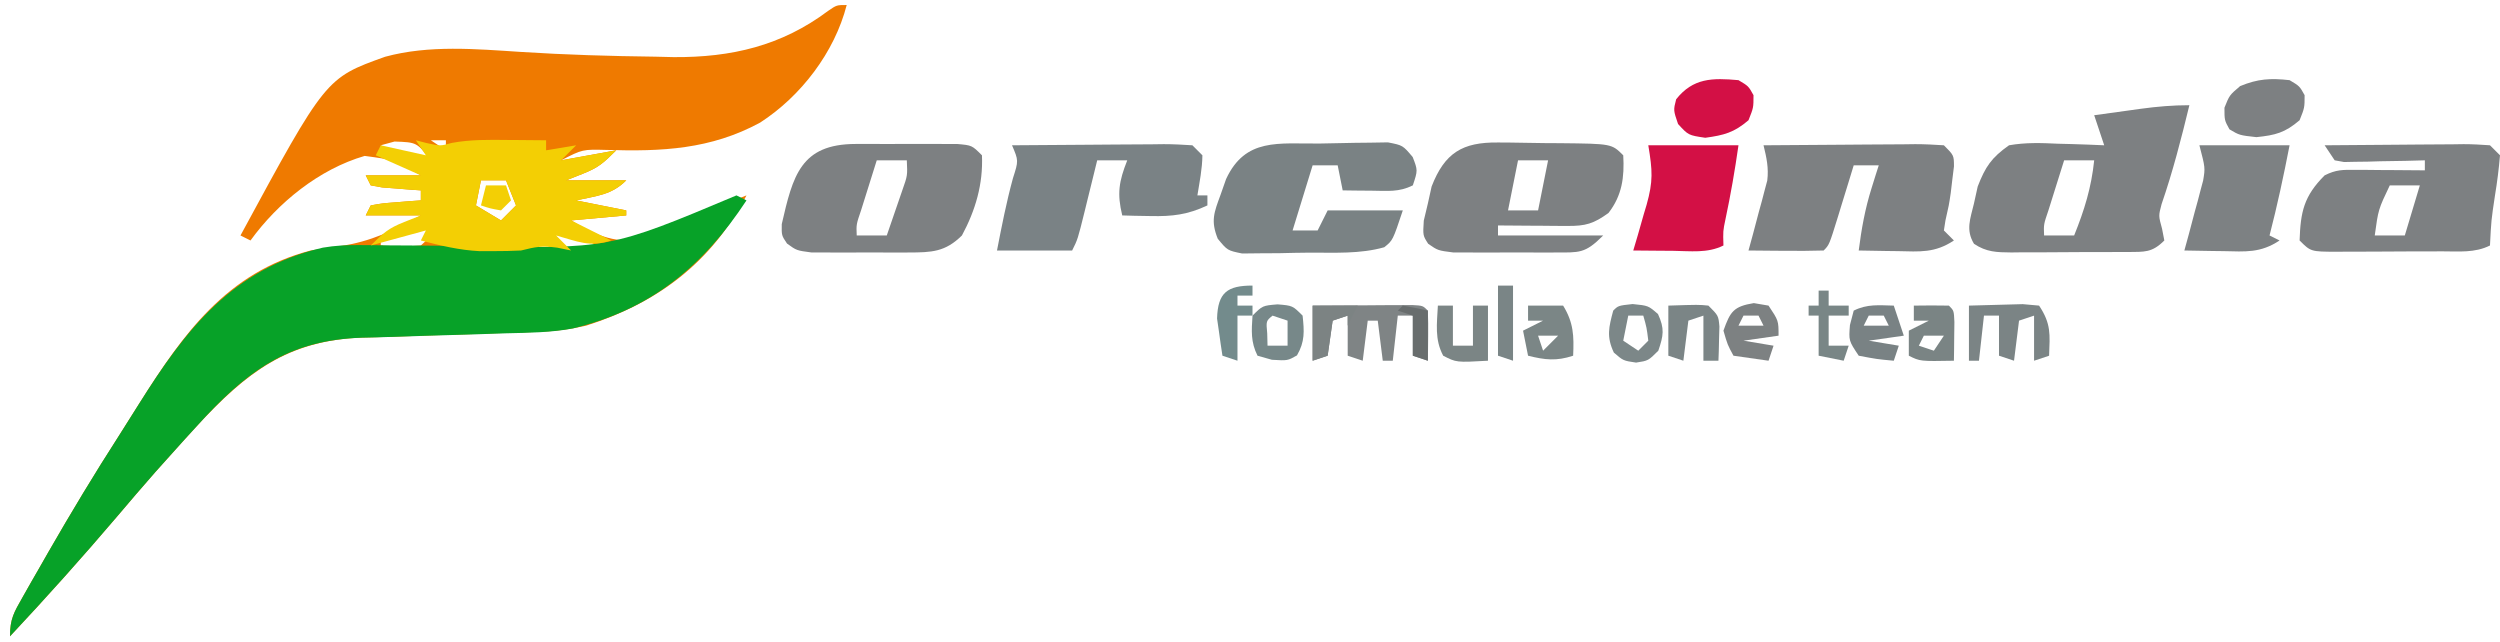
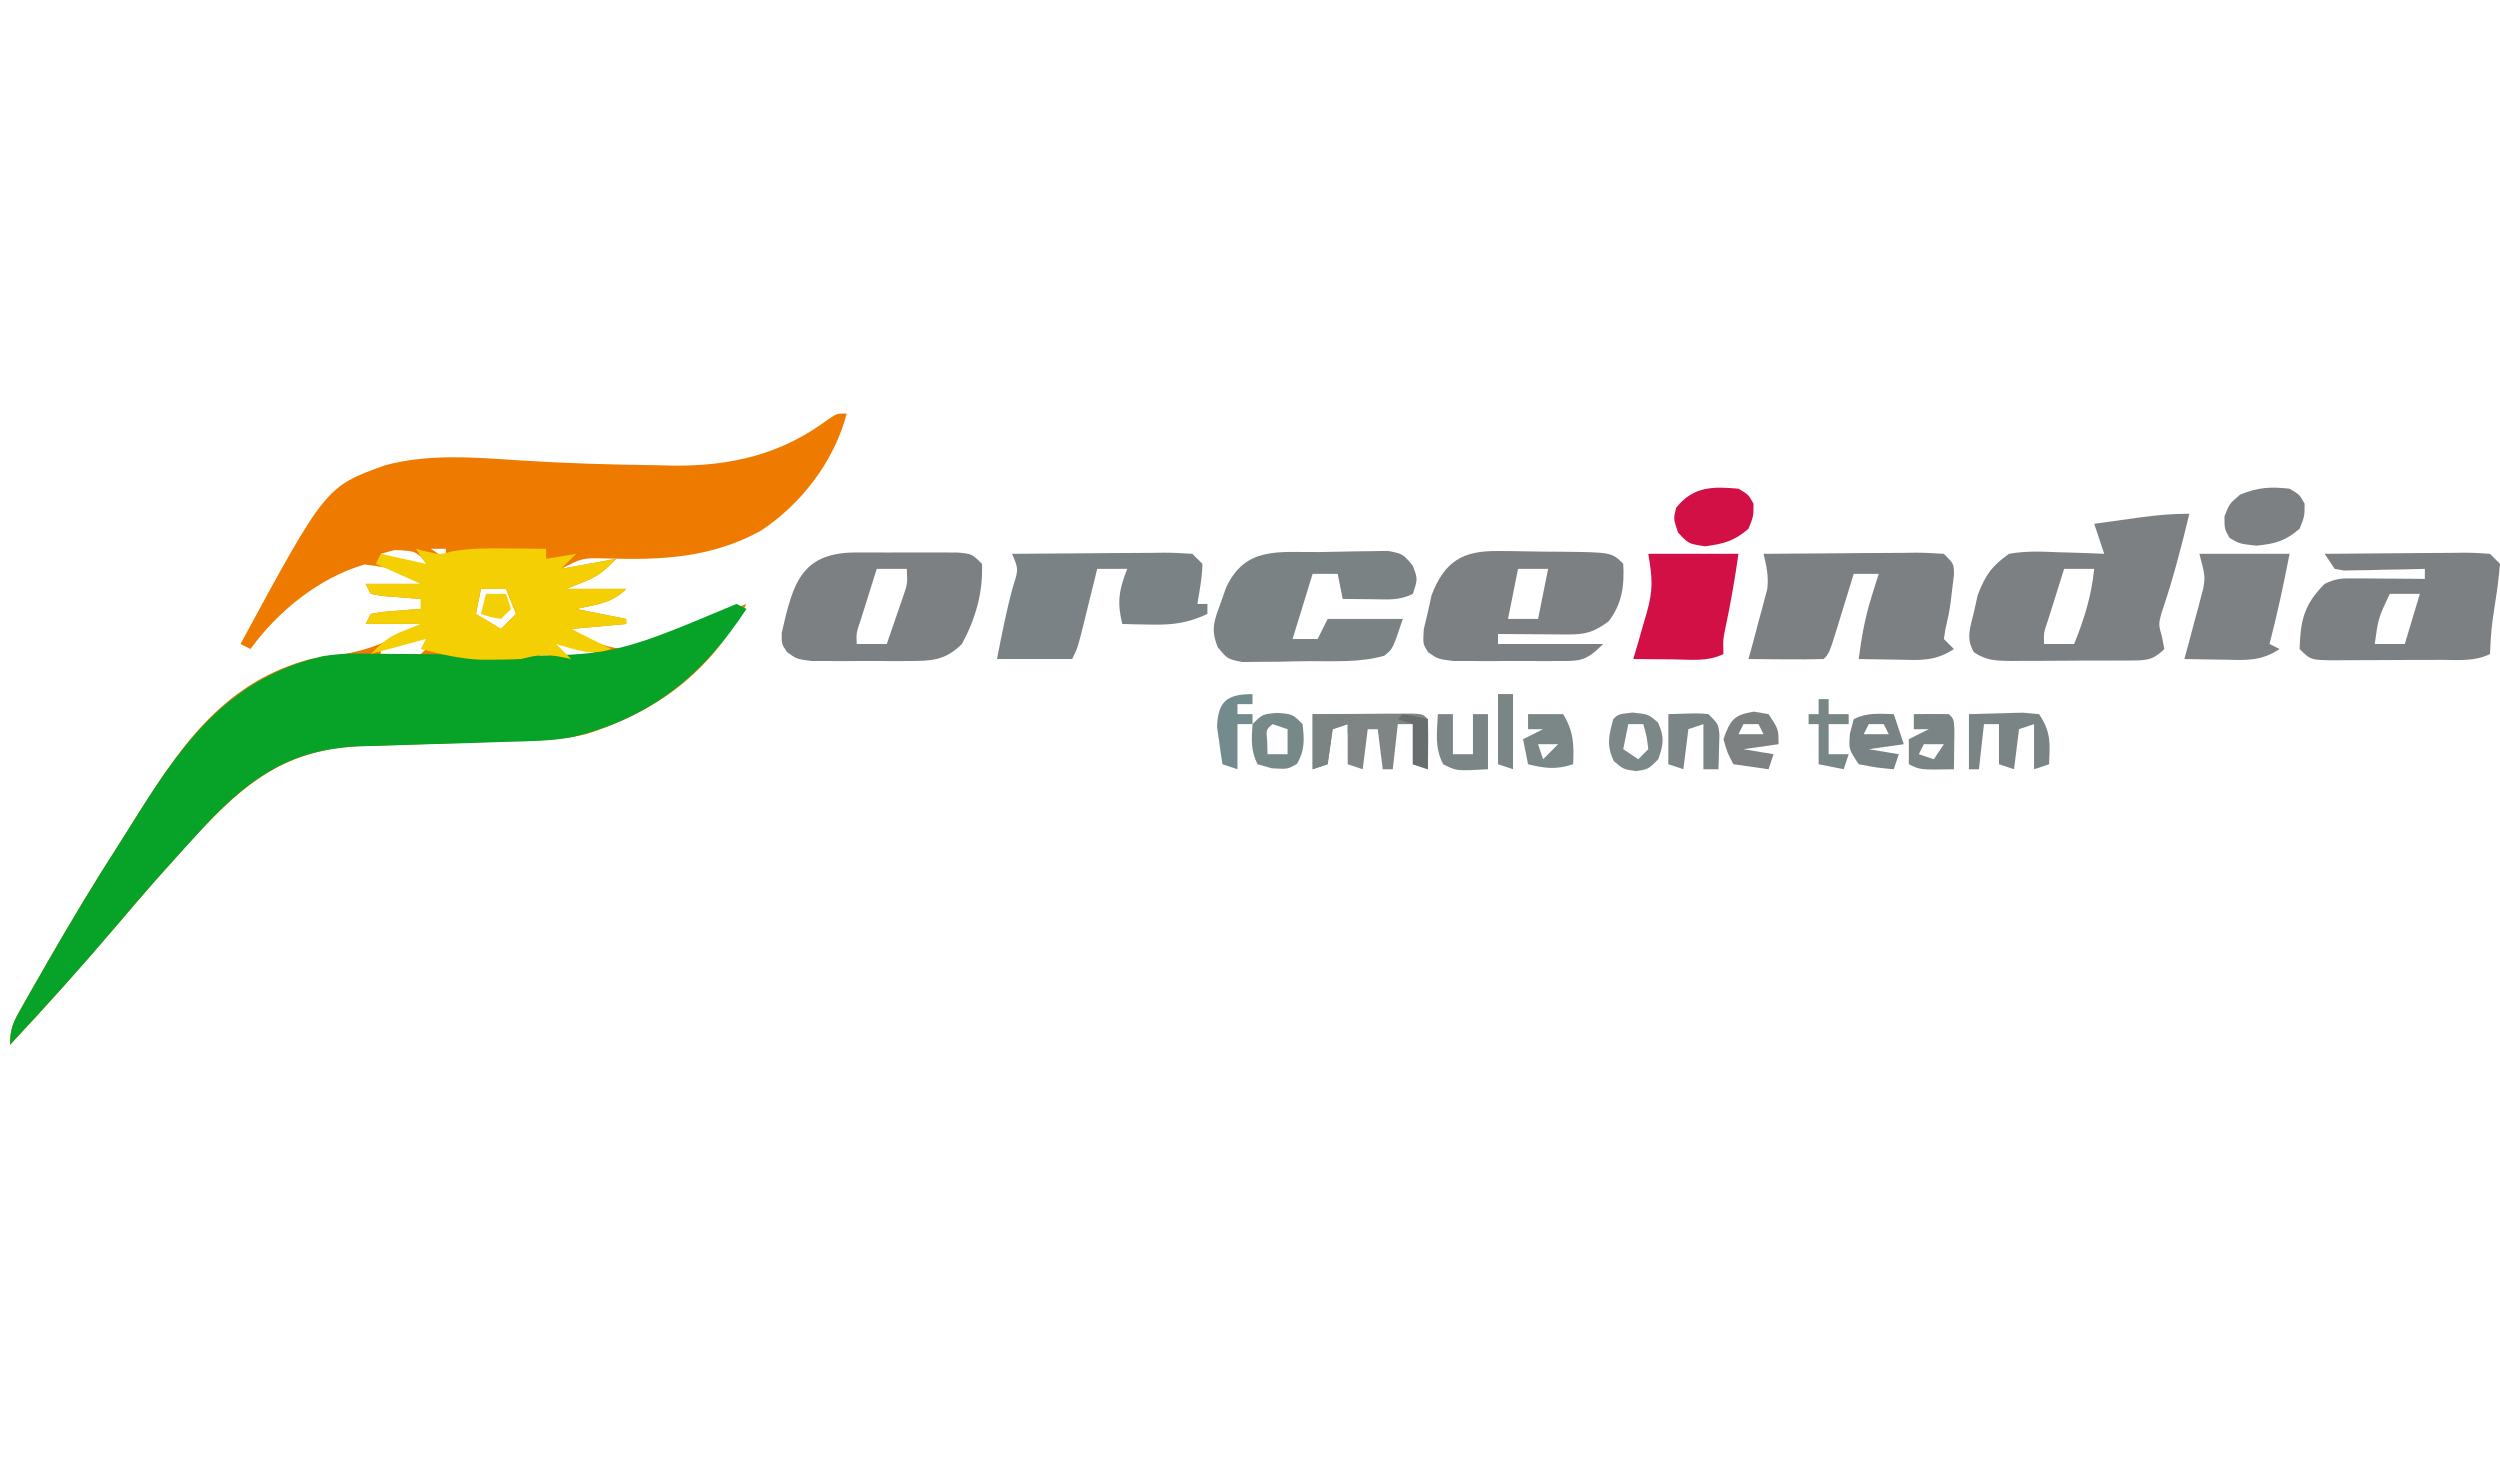
- <svg xmlns="http://www.w3.org/2000/svg" version="1.1" width="499" height="128">
+ <svg xmlns="http://www.w3.org/2000/svg" width="1200" height="700" viewBox="0 0 499 128" version="1.1">
  <path d="M0 0 C-2.418 9.432 -9.126 18.208 -17.281 23.473 C-27.148 28.828 -36.908 29.262 -47.895 28.927 C-52.735 28.8 -52.735 28.8 -57 31 C-51.555 30.01 -51.555 30.01 -46 29 C-48.562 31.562 -49.553 32.446 -52.688 33.688 C-53.781 34.121 -54.874 34.554 -56 35 C-52.04 35 -48.08 35 -44 35 C-46.952 37.952 -49.955 38.087 -54 39 C-50.7 39.66 -47.4 40.32 -44 41 C-44 41.33 -44 41.66 -44 42 C-47.63 42.33 -51.26 42.66 -55 43 C-49.649 46.27 -45.982 47.673 -39.723 46.754 C-35.437 45.567 -31.657 43.589 -27.762 41.473 C-25.219 40.117 -22.694 39.016 -20 38 C-26.938 51.321 -37.684 59.456 -52 64 C-55.31 64.749 -58.441 65.149 -61.831 65.25 C-63.228 65.295 -63.228 65.295 -64.654 65.341 C-65.65 65.37 -66.646 65.4 -67.672 65.43 C-69.802 65.503 -71.932 65.578 -74.062 65.652 C-77.404 65.766 -80.746 65.875 -84.088 65.974 C-87.325 66.072 -90.561 66.187 -93.797 66.305 C-94.785 66.33 -95.772 66.355 -96.79 66.381 C-111.609 66.955 -119.829 73.381 -129.625 83.938 C-131.765 86.278 -133.887 88.634 -136 91 C-136.648 91.723 -137.297 92.446 -137.965 93.191 C-140.57 96.14 -143.117 99.138 -145.664 102.137 C-152.588 110.275 -159.695 118.202 -167 126 C-167 122.52 -166.211 121.235 -164.508 118.238 C-163.705 116.819 -163.705 116.819 -162.886 115.372 C-162.305 114.362 -161.724 113.353 -161.125 112.312 C-160.532 111.275 -159.939 110.237 -159.329 109.167 C-154.818 101.316 -150.157 93.58 -145.258 85.965 C-143.897 83.839 -142.557 81.699 -141.219 79.559 C-132.497 65.7 -123.721 53.359 -107 49 C-105.044 48.69 -103.086 48.4 -101.125 48.125 C-94.963 47.216 -90.419 45.028 -85 42 C-88.63 42 -92.26 42 -96 42 C-95.505 41.01 -95.505 41.01 -95 40 C-92.715 39.586 -92.715 39.586 -89.938 39.375 C-89.018 39.3 -88.099 39.225 -87.152 39.148 C-86.442 39.099 -85.732 39.05 -85 39 C-85 38.34 -85 37.68 -85 37 C-85.71 36.951 -86.421 36.902 -87.152 36.852 C-88.071 36.777 -88.991 36.702 -89.938 36.625 C-90.854 36.555 -91.771 36.486 -92.715 36.414 C-93.469 36.277 -94.223 36.141 -95 36 C-95.33 35.34 -95.66 34.68 -96 34 C-92.37 34 -88.74 34 -85 34 C-90.299 30.91 -90.299 30.91 -96.215 30.121 C-105.284 32.761 -113.518 39.438 -119 47 C-119.99 46.505 -119.99 46.505 -121 46 C-103.967 14.572 -103.967 14.572 -92.125 10.328 C-83.357 7.943 -74.032 8.782 -65.069 9.363 C-56.113 9.938 -47.161 10.203 -38.188 10.312 C-36.984 10.342 -35.781 10.372 -34.541 10.402 C-23.014 10.478 -13.021 8.153 -3.707 1.172 C-2 0 -2 0 0 0 Z M-83 27 C-81.515 27.99 -81.515 27.99 -80 29 C-80 28.34 -80 27.68 -80 27 C-80.99 27 -81.98 27 -83 27 Z M-90.25 27.25 C-91.611 27.621 -91.611 27.621 -93 28 C-89.735 29.884 -86.719 30.493 -83 31 C-85.809 27.408 -85.809 27.408 -90.25 27.25 Z M-73 35 C-73.33 36.65 -73.66 38.3 -74 40 C-71.525 41.485 -71.525 41.485 -69 43 C-68.01 42.01 -67.02 41.02 -66 40 C-66.66 38.35 -67.32 36.7 -68 35 C-69.65 35 -71.3 35 -73 35 Z M-88.625 45.5 C-89.851 45.918 -89.851 45.918 -91.102 46.344 C-91.728 46.56 -92.355 46.777 -93 47 C-93 47.33 -93 47.66 -93 48 C-88.979 48.276 -88.979 48.276 -85 48 C-82.947 46.158 -82.947 46.158 -82 44 C-84.466 44 -86.293 44.701 -88.625 45.5 Z M-59 45 C-57.335 47.166 -57.335 47.166 -55 49 C-52.293 48.86 -52.293 48.86 -50 48 C-53.188 45.875 -55.265 45.498 -59 45 Z M-62 47 C-61.67 47.66 -61.34 48.32 -61 49 C-60.34 48.67 -59.68 48.34 -59 48 C-59.99 47.67 -60.98 47.34 -62 47 Z " fill="#EF7A00" transform="translate(169,1)" />
  <path d="M0 0 C0.99 0.495 0.99 0.495 2 1 C-6.721 14.253 -17.051 22.736 -32.641 26.557 C-37.05 27.385 -41.49 27.418 -45.965 27.527 C-48.085 27.598 -50.206 27.669 -52.326 27.74 C-55.635 27.841 -58.944 27.938 -62.253 28.029 C-65.47 28.121 -68.686 28.23 -71.902 28.34 C-73.37 28.373 -73.37 28.373 -74.867 28.406 C-88.611 28.897 -96.658 34.286 -105.907 44.087 C-108.638 47.029 -111.327 50.006 -114 53 C-114.648 53.723 -115.297 54.446 -115.965 55.191 C-118.57 58.14 -121.117 61.138 -123.664 64.137 C-130.588 72.275 -137.695 80.202 -145 88 C-145 84.52 -144.211 83.235 -142.508 80.238 C-141.705 78.819 -141.705 78.819 -140.886 77.372 C-140.305 76.362 -139.724 75.353 -139.125 74.312 C-138.532 73.275 -137.939 72.237 -137.329 71.167 C-132.818 63.316 -128.157 55.58 -123.258 47.965 C-121.897 45.839 -120.557 43.699 -119.219 41.559 C-109.832 26.642 -100.612 14.647 -82.564 10.431 C-80.076 10.013 -77.815 9.892 -75.296 9.918 C-74.39 9.925 -73.484 9.931 -72.551 9.938 C-71.095 9.955 -71.095 9.955 -69.609 9.973 C-67.516 9.985 -65.422 9.998 -63.328 10.01 C-60.057 10.034 -56.786 10.062 -53.516 10.096 C-25.405 10.689 -25.405 10.689 0 0 Z " fill="#07A228" transform="translate(147,39)" />
  <path d="M0 0 C-1.617 6.674 -3.305 13.251 -5.547 19.746 C-6.166 22.068 -6.166 22.068 -5.453 24.66 C-5.304 25.432 -5.154 26.204 -5 27 C-7.48 29.48 -8.947 29.255 -12.333 29.304 C-13.057 29.303 -13.781 29.302 -14.527 29.301 C-15.644 29.307 -15.644 29.307 -16.784 29.314 C-18.36 29.32 -19.936 29.32 -21.512 29.316 C-23.925 29.313 -26.336 29.336 -28.748 29.361 C-30.279 29.364 -31.809 29.364 -33.34 29.363 C-34.062 29.372 -34.784 29.382 -35.528 29.391 C-38.466 29.364 -40.512 29.328 -42.99 27.662 C-44.676 24.887 -43.728 22.685 -43 19.625 C-42.752 18.504 -42.505 17.382 -42.25 16.227 C-40.712 12.258 -39.496 10.463 -36 8 C-32.701 7.416 -29.524 7.526 -26.188 7.688 C-25.304 7.71 -24.42 7.733 -23.51 7.756 C-21.339 7.815 -19.169 7.904 -17 8 C-17.66 6.02 -18.32 4.04 -19 2 C-16.584 1.663 -14.167 1.331 -11.75 1 C-10.727 0.857 -10.727 0.857 -9.684 0.711 C-6.406 0.265 -3.316 0 0 0 Z M-25 11 C-25.67 13.124 -26.336 15.249 -27 17.375 C-27.371 18.558 -27.742 19.742 -28.125 20.961 C-29.092 23.793 -29.092 23.793 -29 26 C-27.02 26 -25.04 26 -23 26 C-20.946 20.911 -19.568 16.455 -19 11 C-20.98 11 -22.96 11 -25 11 Z " fill="#7D8082" transform="translate(437,21)" />
  <path d="M0 0 C0.722 0.186 1.444 0.371 2.188 0.562 C4.9 1.157 4.9 1.157 7.156 0.531 C10.881 -0.165 14.54 -0.106 18.312 -0.062 C19.053 -0.058 19.794 -0.053 20.557 -0.049 C22.371 -0.037 24.186 -0.019 26 0 C26 0.66 26 1.32 26 2 C27.98 1.67 29.96 1.34 32 1 C31.01 1.99 30.02 2.98 29 4 C34.445 3.01 34.445 3.01 40 2 C37.438 4.562 36.447 5.446 33.312 6.688 C32.219 7.121 31.126 7.554 30 8 C33.96 8 37.92 8 42 8 C39.048 10.952 36.045 11.087 32 12 C36.95 12.99 36.95 12.99 42 14 C42 14.33 42 14.66 42 15 C38.37 15.33 34.74 15.66 31 16 C33.64 17.32 36.28 18.64 39 20 C34.749 21.417 32.281 20.193 28 19 C28.99 19.99 29.98 20.98 31 22 C30.093 21.814 29.185 21.629 28.25 21.438 C25.113 21.015 23.938 21.264 21 22 C19.189 22.092 17.375 22.13 15.562 22.125 C14.172 22.129 14.172 22.129 12.754 22.133 C8.706 21.938 4.91 21.014 1 20 C1.33 19.34 1.66 18.68 2 18 C-3.445 19.485 -3.445 19.485 -9 21 C-6.438 18.438 -5.447 17.554 -2.312 16.312 C-1.219 15.879 -0.126 15.446 1 15 C-2.63 15 -6.26 15 -10 15 C-9.67 14.34 -9.34 13.68 -9 13 C-6.715 12.586 -6.715 12.586 -3.938 12.375 C-2.559 12.263 -2.559 12.263 -1.152 12.148 C-0.087 12.075 -0.087 12.075 1 12 C1 11.34 1 10.68 1 10 C0.29 9.951 -0.421 9.902 -1.152 9.852 C-2.071 9.777 -2.991 9.702 -3.938 9.625 C-4.854 9.555 -5.771 9.486 -6.715 9.414 C-7.846 9.209 -7.846 9.209 -9 9 C-9.33 8.34 -9.66 7.68 -10 7 C-6.37 7 -2.74 7 1 7 C-3.455 5.02 -3.455 5.02 -8 3 C-7.67 2.34 -7.34 1.68 -7 1 C-2.545 1.99 -2.545 1.99 2 3 C1.34 2.01 0.68 1.02 0 0 Z M13 8 C12.67 9.65 12.34 11.3 12 13 C14.475 14.485 14.475 14.485 17 16 C17.99 15.01 18.98 14.02 20 13 C19.34 11.35 18.68 9.7 18 8 C16.35 8 14.7 8 13 8 Z " fill="#F3CF04" transform="translate(83,28)" />
  <path d="M0 0 C5.09 -0.049 10.18 -0.086 15.271 -0.11 C17.003 -0.12 18.736 -0.134 20.468 -0.151 C22.955 -0.175 25.442 -0.186 27.93 -0.195 C28.707 -0.206 29.484 -0.216 30.285 -0.227 C32.191 -0.227 34.097 -0.122 36 0 C38 2 38 2 38.012 4.207 C37.905 5.067 37.798 5.927 37.688 6.812 C37.582 7.706 37.476 8.599 37.367 9.52 C37 12 37 12 36.312 15 C36.209 15.66 36.106 16.32 36 17 C36.66 17.66 37.32 18.32 38 19 C34.208 21.528 31.191 21.224 26.812 21.125 C26.063 21.116 25.313 21.107 24.541 21.098 C22.694 21.074 20.847 21.038 19 21 C19.546 16.712 20.263 12.686 21.562 8.562 C21.832 7.698 22.101 6.833 22.379 5.941 C22.584 5.301 22.789 4.66 23 4 C21.35 4 19.7 4 18 4 C17.651 5.143 17.301 6.287 16.941 7.465 C16.482 8.956 16.022 10.447 15.562 11.938 C15.332 12.692 15.102 13.447 14.865 14.225 C13.113 19.887 13.113 19.887 12 21 C9.47 21.073 6.967 21.092 4.438 21.062 C3.727 21.058 3.016 21.053 2.283 21.049 C0.522 21.037 -1.239 21.019 -3 21 C-2.7 19.903 -2.399 18.806 -2.09 17.676 C-1.705 16.222 -1.321 14.767 -0.938 13.312 C-0.738 12.591 -0.539 11.87 -0.334 11.127 C-0.15 10.421 0.033 9.715 0.223 8.988 C0.482 8.022 0.482 8.022 0.746 7.036 C1.061 4.511 0.599 2.458 0 0 Z " fill="#7D8082" transform="translate(352,29)" />
  <path d="M0 0 C0.657 -0.002 1.314 -0.004 1.991 -0.006 C3.377 -0.007 4.763 -0.003 6.149 0.005 C8.273 0.016 10.397 0.005 12.521 -0.008 C13.868 -0.006 15.215 -0.004 16.562 0 C17.79 0.002 19.017 0.005 20.281 0.007 C23.215 0.266 23.215 0.266 25.215 2.266 C25.461 8.01 23.916 13.264 21.215 18.266 C17.872 21.568 15.184 21.651 10.586 21.664 C8.663 21.67 8.663 21.67 6.701 21.676 C5.705 21.666 5.705 21.666 4.688 21.657 C2.655 21.641 0.624 21.657 -1.408 21.676 C-2.689 21.672 -3.97 21.668 -5.289 21.664 C-6.463 21.661 -7.637 21.657 -8.846 21.654 C-11.785 21.266 -11.785 21.266 -13.694 19.883 C-14.785 18.266 -14.785 18.266 -14.746 15.996 C-12.529 6.376 -10.999 0.02 0 0 Z M4.215 3.266 C3.545 5.39 2.879 7.515 2.215 9.641 C1.844 10.824 1.472 12.007 1.09 13.227 C0.123 16.059 0.123 16.059 0.215 18.266 C2.195 18.266 4.175 18.266 6.215 18.266 C6.887 16.33 7.552 14.392 8.215 12.453 C8.586 11.374 8.957 10.295 9.34 9.184 C10.358 6.294 10.358 6.294 10.215 3.266 C8.235 3.266 6.255 3.266 4.215 3.266 Z " fill="#7D8082" transform="translate(170.7852,28.73438)" />
  <path d="M0 0 C4.663 -0.049 9.326 -0.086 13.989 -0.11 C15.576 -0.12 17.163 -0.134 18.75 -0.151 C21.029 -0.175 23.307 -0.186 25.586 -0.195 C26.297 -0.206 27.009 -0.216 27.742 -0.227 C29.496 -0.227 31.25 -0.122 33 0 C33.66 0.66 34.32 1.32 35 2 C34.769 4.723 34.446 7.314 34 10 C33.25 14.982 33.25 14.982 33 20 C29.955 21.523 26.779 21.163 23.438 21.168 C22.69 21.171 21.943 21.175 21.174 21.178 C19.593 21.183 18.013 21.185 16.433 21.185 C14.01 21.187 11.587 21.206 9.164 21.225 C7.63 21.228 6.096 21.23 4.562 21.23 C3.835 21.238 3.108 21.245 2.359 21.252 C-2.771 21.229 -2.771 21.229 -5 19 C-4.813 13.299 -4.162 10.162 0 6 C2.297 4.852 3.583 4.884 6.133 4.902 C6.938 4.906 7.744 4.909 8.574 4.912 C9.416 4.92 10.258 4.929 11.125 4.938 C12.399 4.944 12.399 4.944 13.699 4.951 C15.8 4.963 17.9 4.981 20 5 C20 4.34 20 3.68 20 3 C18.086 3.052 18.086 3.052 16.133 3.105 C14.464 3.134 12.794 3.161 11.125 3.188 C10.283 3.213 9.441 3.238 8.574 3.264 C7.769 3.273 6.963 3.283 6.133 3.293 C5.017 3.317 5.017 3.317 3.879 3.341 C2.949 3.172 2.949 3.172 2 3 C1.34 2.01 0.68 1.02 0 0 Z M13 8 C10.71 12.812 10.71 12.812 10 18 C11.98 18 13.96 18 16 18 C16.99 14.7 17.98 11.4 19 8 C17.02 8 15.04 8 13 8 Z " fill="#7D8082" transform="translate(464,29)" />
  <path d="M0 0 C0.654 0.002 1.308 0.005 1.982 0.007 C3.356 0.017 4.73 0.038 6.104 0.072 C8.211 0.121 10.316 0.133 12.424 0.139 C22.708 0.247 22.708 0.247 25.02 2.559 C25.273 6.938 24.783 10.573 22.082 14.059 C19.114 16.217 17.501 16.682 13.887 16.656 C13.081 16.653 12.275 16.65 11.445 16.646 C10.604 16.638 9.762 16.63 8.895 16.621 C8.045 16.617 7.196 16.612 6.32 16.607 C4.22 16.596 2.12 16.578 0.02 16.559 C0.02 17.219 0.02 17.879 0.02 18.559 C6.95 18.559 13.88 18.559 21.02 18.559 C17.345 22.233 16.314 21.943 11.27 21.957 C10.615 21.96 9.96 21.963 9.286 21.966 C7.904 21.968 6.522 21.962 5.141 21.95 C3.027 21.934 0.915 21.95 -1.199 21.969 C-2.543 21.967 -3.887 21.963 -5.23 21.957 C-6.452 21.954 -7.675 21.95 -8.934 21.947 C-11.98 21.559 -11.98 21.559 -13.914 20.219 C-14.98 18.559 -14.98 18.559 -14.793 15.598 C-14.525 14.471 -14.257 13.344 -13.98 12.184 C-13.733 11.062 -13.485 9.941 -13.23 8.785 C-10.625 2.061 -7.068 -0.078 0 0 Z M4.02 3.559 C3.36 6.859 2.7 10.159 2.02 13.559 C4 13.559 5.98 13.559 8.02 13.559 C8.68 10.259 9.34 6.959 10.02 3.559 C8.04 3.559 6.06 3.559 4.02 3.559 Z " fill="#7D8082" transform="translate(298.9805,28.44141)" />
  <path d="M0 0 C1.373 -0.017 2.745 -0.044 4.117 -0.082 C6.097 -0.137 8.077 -0.156 10.057 -0.173 C11.244 -0.193 12.43 -0.213 13.653 -0.233 C16.624 0.35 16.624 0.35 18.597 2.695 C19.624 5.35 19.624 5.35 18.624 8.35 C15.859 9.732 13.578 9.445 10.499 9.413 C9.403 9.404 8.307 9.395 7.178 9.385 C5.914 9.368 5.914 9.368 4.624 9.35 C4.294 7.7 3.964 6.05 3.624 4.35 C1.974 4.35 0.324 4.35 -1.376 4.35 C-2.696 8.64 -4.016 12.93 -5.376 17.35 C-3.726 17.35 -2.076 17.35 -0.376 17.35 C0.284 16.03 0.944 14.71 1.624 13.35 C6.574 13.35 11.524 13.35 16.624 13.35 C14.624 19.35 14.624 19.35 12.913 20.702 C8.1 22.065 3.064 21.762 -1.903 21.776 C-3.937 21.788 -5.967 21.837 -7.999 21.887 C-9.28 21.894 -10.561 21.901 -11.88 21.909 C-13.641 21.929 -13.641 21.929 -15.437 21.949 C-18.376 21.35 -18.376 21.35 -20.312 19.003 C-21.743 15.437 -21.064 13.79 -19.751 10.225 C-19.388 9.191 -19.024 8.157 -18.65 7.092 C-14.799 -1.199 -8.176 0.072 0 0 Z " fill="#7A8284" transform="translate(263.3762,28.6499)" />
  <path d="M0 0 C5.09 -0.049 10.18 -0.086 15.271 -0.11 C17.003 -0.12 18.736 -0.134 20.468 -0.151 C22.955 -0.175 25.442 -0.186 27.93 -0.195 C28.707 -0.206 29.484 -0.216 30.285 -0.227 C32.191 -0.227 34.097 -0.122 36 0 C36.66 0.66 37.32 1.32 38 2 C37.967 4.729 37.436 7.297 37 10 C37.66 10 38.32 10 39 10 C39 10.66 39 11.32 39 12 C35.071 13.851 32.012 14.22 27.688 14.125 C26.619 14.107 25.55 14.089 24.449 14.07 C23.641 14.047 22.833 14.024 22 14 C20.935 9.628 21.336 7.21 23 3 C21.02 3 19.04 3 17 3 C16.723 4.132 16.446 5.264 16.16 6.43 C15.794 7.911 15.429 9.393 15.062 10.875 C14.88 11.621 14.698 12.368 14.51 13.137 C13.113 18.773 13.113 18.773 12 21 C7.05 21 2.1 21 -3 21 C-2.056 16.143 -1.119 11.335 0.188 6.562 C1.31 3.064 1.31 3.064 0 0 Z " fill="#7A8285" transform="translate(202,29)" />
  <path d="M0 0 C5.94 0 11.88 0 18 0 C16.823 6.053 15.547 12.032 14 18 C14.66 18.33 15.32 18.66 16 19 C12.208 21.528 9.191 21.224 4.812 21.125 C4.063 21.116 3.313 21.107 2.541 21.098 C0.694 21.074 -1.153 21.038 -3 21 C-2.7 19.903 -2.399 18.806 -2.09 17.676 C-1.705 16.222 -1.321 14.767 -0.938 13.312 C-0.738 12.591 -0.539 11.87 -0.334 11.127 C-0.15 10.421 0.033 9.715 0.223 8.988 C0.482 8.022 0.482 8.022 0.746 7.036 C1.172 4.492 1.172 4.492 0 0 Z " fill="#7D8183" transform="translate(439,29)" />
  <path d="M0 0 C5.94 0 11.88 0 18 0 C17.285 5.007 16.451 9.836 15.402 14.766 C14.911 17.114 14.911 17.114 15 20 C11.812 21.594 8.371 21.102 4.875 21.062 C4.121 21.058 3.367 21.053 2.59 21.049 C0.727 21.037 -1.137 21.019 -3 21 C-2.7 19.987 -2.399 18.974 -2.09 17.93 C-1.705 16.578 -1.321 15.227 -0.938 13.875 C-0.738 13.21 -0.539 12.545 -0.334 11.859 C0.98 7.158 0.847 5.081 0 0 Z " fill="#D31045" transform="translate(329,29)" />
  <path d="M0 0 C3.646 -0.027 7.292 -0.047 10.938 -0.062 C12.499 -0.075 12.499 -0.075 14.092 -0.088 C15.576 -0.093 15.576 -0.093 17.09 -0.098 C18.465 -0.106 18.465 -0.106 19.867 -0.114 C22 0 22 0 23 1 C23.072 2.686 23.084 4.375 23.062 6.062 C23.053 6.982 23.044 7.901 23.035 8.848 C23.024 9.558 23.012 10.268 23 11 C22.01 10.67 21.02 10.34 20 10 C20 7.36 20 4.72 20 2 C19.01 2 18.02 2 17 2 C16.67 4.97 16.34 7.94 16 11 C15.34 11 14.68 11 14 11 C13.67 8.36 13.34 5.72 13 3 C12.34 3 11.68 3 11 3 C10.67 5.64 10.34 8.28 10 11 C9.01 10.67 8.02 10.34 7 10 C7 7.36 7 4.72 7 2 C6.01 2.33 5.02 2.66 4 3 C3.67 5.31 3.34 7.62 3 10 C2.01 10.33 1.02 10.66 0 11 C0 7.37 0 3.74 0 0 Z " fill="#7F8485" transform="translate(262,61)" />
  <path d="M0 0 C2 1.188 2 1.188 3 3 C3 5.5 3 5.5 2 8 C-0.918 10.489 -2.794 10.979 -6.625 11.375 C-10 11 -10 11 -12 9.812 C-13 8 -13 8 -13 5.5 C-12 3 -12 3 -9.875 1.188 C-6.325 -0.279 -3.808 -0.423 0 0 Z " fill="#7D8082" transform="translate(457,16)" />
  <path d="M0 0 C2 1.188 2 1.188 3 3 C3 5.5 3 5.5 2 8 C-0.886 10.461 -2.856 10.98 -6.625 11.5 C-10 11 -10 11 -12.062 8.75 C-13 6 -13 6 -12.438 3.812 C-9.064 -0.441 -5.219 -0.474 0 0 Z " fill="#D31045" transform="translate(347,16)" />
  <path d="M0 0 C2.291 -0.081 4.583 -0.139 6.875 -0.188 C8.789 -0.24 8.789 -0.24 10.742 -0.293 C11.817 -0.196 12.892 -0.1 14 0 C16.429 3.644 16.162 5.712 16 10 C15.01 10.33 14.02 10.66 13 11 C13 8.03 13 5.06 13 2 C12.01 2.33 11.02 2.66 10 3 C9.67 5.64 9.34 8.28 9 11 C8.01 10.67 7.02 10.34 6 10 C6 7.36 6 4.72 6 2 C5.01 2 4.02 2 3 2 C2.67 4.97 2.34 7.94 2 11 C1.34 11 0.68 11 0 11 C0 7.37 0 3.74 0 0 Z " fill="#7B8485" transform="translate(393,61)" />
  <path d="M0 0 C2.31 0 4.62 0 7 0 C9.094 3.402 9.179 6.053 9 10 C5.675 11.108 3.378 10.845 0 10 C-0.33 8.35 -0.66 6.7 -1 5 C0.32 4.34 1.64 3.68 3 3 C2.01 3 1.02 3 0 3 C0 2.01 0 1.02 0 0 Z M2 6 C2.33 6.99 2.66 7.98 3 9 C3.99 8.01 4.98 7.02 6 6 C4.68 6 3.36 6 2 6 Z " fill="#7B8686" transform="translate(305,61)" />
  <path d="M0 0 C0.66 1.98 1.32 3.96 2 6 C-0.31 6.33 -2.62 6.66 -5 7 C-2.03 7.495 -2.03 7.495 1 8 C0.67 8.99 0.34 9.98 0 11 C-3.375 10.688 -3.375 10.688 -7 10 C-9 7 -9 7 -8.75 3.875 C-8.379 2.452 -8.379 2.452 -8 1 C-5.291 -0.354 -2.991 -0.065 0 0 Z M-5 2 C-5.33 2.66 -5.66 3.32 -6 4 C-4.35 4 -2.7 4 -1 4 C-1.33 3.34 -1.66 2.68 -2 2 C-2.99 2 -3.98 2 -5 2 Z " fill="#798284" transform="translate(378,61)" />
  <path d="M0 0 C2.333 -0.042 4.667 -0.041 7 0 C8 1 8 1 8.098 3.285 C8.086 4.202 8.074 5.118 8.062 6.062 C8.053 6.982 8.044 7.901 8.035 8.848 C8.024 9.558 8.012 10.268 8 11 C1.25 11.125 1.25 11.125 -1 10 C-1 8.35 -1 6.7 -1 5 C0.32 4.34 1.64 3.68 3 3 C2.01 3 1.02 3 0 3 C0 2.01 0 1.02 0 0 Z M2 6 C1.67 6.66 1.34 7.32 1 8 C1.99 8.33 2.98 8.66 4 9 C4.66 8.01 5.32 7.02 6 6 C4.68 6 3.36 6 2 6 Z " fill="#7A8484" transform="translate(382,61)" />
  <path d="M0 0 C0.969 0.165 1.939 0.33 2.938 0.5 C4.938 3.5 4.938 3.5 4.938 6.5 C2.627 6.83 0.318 7.16 -2.062 7.5 C0.907 7.995 0.907 7.995 3.938 8.5 C3.607 9.49 3.277 10.48 2.938 11.5 C0.627 11.17 -1.683 10.84 -4.062 10.5 C-5.25 8.312 -5.25 8.312 -6.062 5.5 C-4.709 1.695 -4.05 0.661 0 0 Z M-2.062 2.5 C-2.393 3.16 -2.723 3.82 -3.062 4.5 C-1.413 4.5 0.237 4.5 1.938 4.5 C1.607 3.84 1.278 3.18 0.938 2.5 C-0.052 2.5 -1.042 2.5 -2.062 2.5 Z " fill="#7D8182" transform="translate(350.0625,60.5)" />
  <path d="M0 0 C3 0.25 3 0.25 5 2.25 C5.333 5.38 5.477 7.429 3.875 10.188 C2 11.25 2 11.25 -1.125 11.062 C-2.074 10.794 -3.022 10.526 -4 10.25 C-5.381 7.487 -5.191 5.303 -5 2.25 C-3 0.25 -3 0.25 0 0 Z M-1 2.25 C-2.296 3.316 -2.296 3.316 -2.062 5.812 C-2.042 6.617 -2.021 7.421 -2 8.25 C-0.68 8.25 0.64 8.25 2 8.25 C2 6.6 2 4.95 2 3.25 C1.01 2.92 0.02 2.59 -1 2.25 Z " fill="#778889" transform="translate(255,60.75)" />
  <path d="M0 0 C6.055 -0.195 6.055 -0.195 8 0 C10 2 10 2 10.195 4.164 C10.172 4.976 10.149 5.788 10.125 6.625 C10.107 7.442 10.089 8.26 10.07 9.102 C10.036 10.041 10.036 10.041 10 11 C9.01 11 8.02 11 7 11 C7 8.03 7 5.06 7 2 C6.01 2.33 5.02 2.66 4 3 C3.67 5.64 3.34 8.28 3 11 C2.01 10.67 1.02 10.34 0 10 C0 6.7 0 3.4 0 0 Z " fill="#7B8586" transform="translate(333,61)" />
  <path d="M0 0 C0.99 0 1.98 0 3 0 C3 2.64 3 5.28 3 8 C4.32 8 5.64 8 7 8 C7 5.36 7 2.72 7 0 C7.99 0 8.98 0 10 0 C10 3.63 10 7.26 10 11 C3.692 11.357 3.692 11.357 1.062 10 C-0.673 6.734 -0.18 3.656 0 0 Z " fill="#7B8585" transform="translate(287,61)" />
  <path d="M0 0 C3.125 0.312 3.125 0.312 5.062 2 C6.407 4.927 6.156 6.298 5.125 9.312 C3.125 11.312 3.125 11.312 0.688 11.688 C-1.875 11.312 -1.875 11.312 -3.75 9.688 C-5.249 6.522 -4.763 4.641 -3.875 1.312 C-2.875 0.312 -2.875 0.312 0 0 Z M-0.875 2.312 C-1.205 3.962 -1.535 5.612 -1.875 7.312 C-0.39 8.303 -0.39 8.303 1.125 9.312 C1.785 8.652 2.445 7.992 3.125 7.312 C2.805 4.71 2.805 4.71 2.125 2.312 C1.135 2.312 0.145 2.312 -0.875 2.312 Z " fill="#7C8788" transform="translate(325.875,60.6875)" />
  <path d="M0 0 C0 0.66 0 1.32 0 2 C-0.99 2 -1.98 2 -3 2 C-3 2.66 -3 3.32 -3 4 C-2.01 4 -1.02 4 0 4 C0 4.66 0 5.32 0 6 C-0.99 6 -1.98 6 -3 6 C-3 8.97 -3 11.94 -3 15 C-3.99 14.67 -4.98 14.34 -6 14 C-6.25 12.42 -6.474 10.836 -6.688 9.25 C-6.815 8.368 -6.943 7.487 -7.074 6.578 C-6.925 1.387 -5.029 0 0 0 Z " fill="#738B8C" transform="translate(250,57)" />
  <path d="M0 0 C0.66 0 1.32 0 2 0 C2 0.99 2 1.98 2 3 C3.32 3 4.64 3 6 3 C6 3.66 6 4.32 6 5 C4.68 5 3.36 5 2 5 C2 6.98 2 8.96 2 11 C3.32 11 4.64 11 6 11 C5.67 11.99 5.34 12.98 5 14 C3.35 13.67 1.7 13.34 0 13 C0 10.36 0 7.72 0 5 C-0.66 5 -1.32 5 -2 5 C-2 4.34 -2 3.68 -2 3 C-1.34 3 -0.68 3 0 3 C0 2.01 0 1.02 0 0 Z " fill="#798686" transform="translate(363,58)" />
  <path d="M0 0 C2.97 0 5.94 0 9 0 C8.34 1.32 7.68 2.64 7 4 C7 3.34 7 2.68 7 2 C6.01 2.33 5.02 2.66 4 3 C3.67 5.31 3.34 7.62 3 10 C2.01 10.33 1.02 10.66 0 11 C0 7.37 0 3.74 0 0 Z " fill="#7C8383" transform="translate(262,61)" />
  <path d="M0 0 C0.99 0 1.98 0 3 0 C3 4.95 3 9.9 3 15 C2.01 14.67 1.02 14.34 0 14 C0 9.38 0 4.76 0 0 Z " fill="#7A8586" transform="translate(299,57)" />
  <path d="M0 0 C1.675 0.286 3.344 0.618 5 1 C5 4.3 5 7.6 5 11 C4.01 10.67 3.02 10.34 2 10 C2 7.36 2 4.72 2 2 C1.01 1.67 0.02 1.34 -1 1 C-0.67 0.67 -0.34 0.34 0 0 Z " fill="#686D6D" transform="translate(280,61)" />
  <path d="M0 0 C1.32 0 2.64 0 4 0 C4.33 0.99 4.66 1.98 5 3 C4.34 3.66 3.68 4.32 3 5 C0.875 4.625 0.875 4.625 -1 4 C-0.67 2.68 -0.34 1.36 0 0 Z " fill="#F3CF05" transform="translate(97,37)" />
  <path d="" fill="#009F20" transform="translate(0,0)" />
  <path d="" fill="#FF8000" transform="translate(0,0)" />
</svg>
